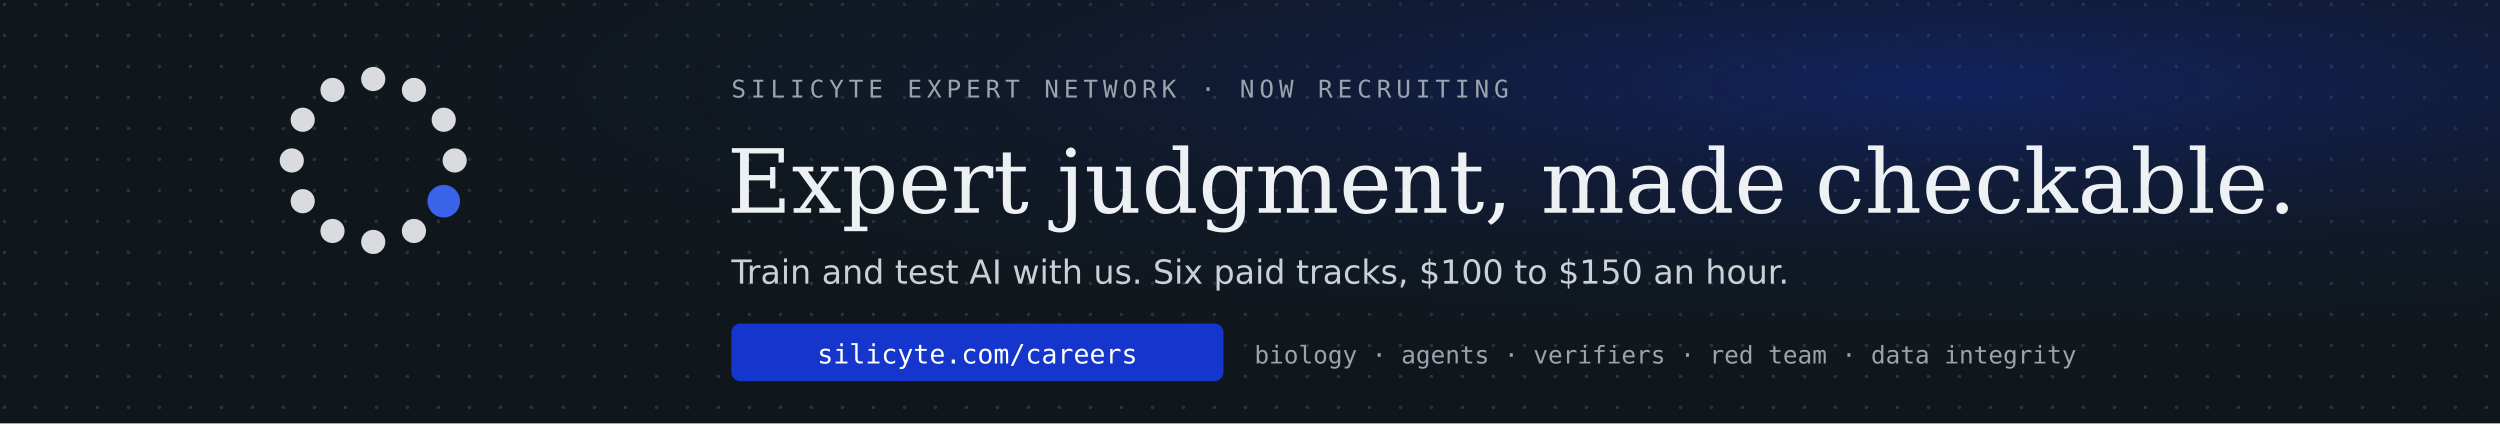
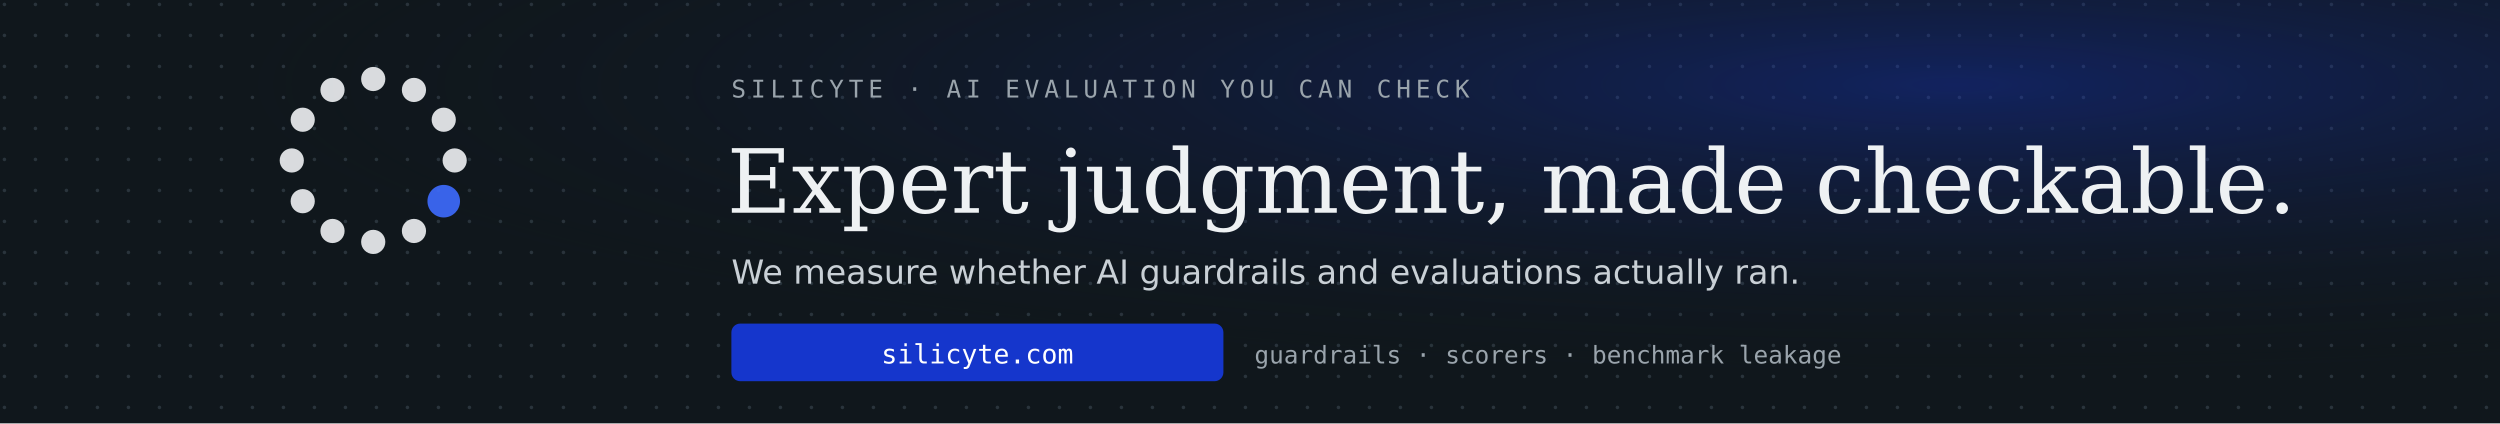
<svg xmlns="http://www.w3.org/2000/svg" width="2256" height="382" viewBox="0 0 1128 191">
  <defs>
    <radialGradient id="glow" cx="0.78" cy="0.2" r="0.7">
      <stop offset="0" stop-color="#1536cc" stop-opacity="0.38" />
      <stop offset="1" stop-color="#10171c" stop-opacity="0" />
    </radialGradient>
    <pattern id="dots" width="14" height="14" patternUnits="userSpaceOnUse">
      <circle cx="2" cy="2" r="0.8" fill="#2a343c" />
    </pattern>
  </defs>
  <rect width="1128" height="191" fill="#10171c" />
  <rect width="1128" height="191" fill="url(#dots)" />
  <rect width="1128" height="191" fill="url(#glow)" />
  <g transform="translate(118,22) scale(2.1)" opacity="0.9">
    <g fill="#eef1f3">
      <circle cx="24" cy="6.5" r="2.6" />
      <circle cx="32.75" cy="8.85" r="2.6" />
      <circle cx="39.15" cy="15.25" r="2.6" />
      <circle cx="41.5" cy="24" r="2.6" />
      <circle cx="32.75" cy="39.15" r="2.6" />
      <circle cx="24" cy="41.5" r="2.6" />
      <circle cx="15.25" cy="39.15" r="2.6" />
      <circle cx="8.85" cy="32.75" r="2.6" />
      <circle cx="6.5" cy="24" r="2.6" />
      <circle cx="8.85" cy="15.25" r="2.6" />
      <circle cx="15.25" cy="8.85" r="2.6" />
    </g>
    <circle cx="39.15" cy="32.75" r="3.5" fill="#3d6bff" />
  </g>
-   <text x="330" y="44" font-family="DejaVu Sans Mono" font-size="11" letter-spacing="2.2" fill="#9aa4ac">SILICYTE EXPERT NETWORK  ·  NOW RECRUITING</text>
+   <text x="330" y="44" font-family="DejaVu Sans Mono" font-size="11" letter-spacing="2.2" fill="#9aa4ac">SILICYTE  ·  AI EVALUATION YOU CAN CHECK</text>
  <text x="328" y="96" font-family="DejaVu Serif" font-size="40" fill="#eef1f3">Expert judgment, made checkable.</text>
-   <text x="330" y="128" font-family="DejaVu Sans" font-size="15" fill="#c9d0d6">Train and test AI with us. Six paid tracks, $100 to $150 an hour.</text>
+   <text x="330" y="128" font-family="DejaVu Sans" font-size="15" fill="#c9d0d6">We measure whether AI guardrails and evaluations actually ran.</text>
  <rect x="330" y="146" width="222" height="26" rx="4" fill="#1536cc" />
-   <text x="441" y="164" text-anchor="middle" font-family="DejaVu Sans Mono" font-size="12" fill="#ffffff">silicyte.com/careers</text>
-   <text x="566" y="164" font-family="DejaVu Sans Mono" font-size="11" fill="#9aa4ac">biology · agents · verifiers · red team · data integrity</text>
+   <text x="441" y="164" text-anchor="middle" font-family="DejaVu Sans Mono" font-size="12" fill="#ffffff">silicyte.com</text>
+   <text x="566" y="164" font-family="DejaVu Sans Mono" font-size="11" fill="#9aa4ac">guardrails · scorers · benchmark leakage</text>
</svg>
